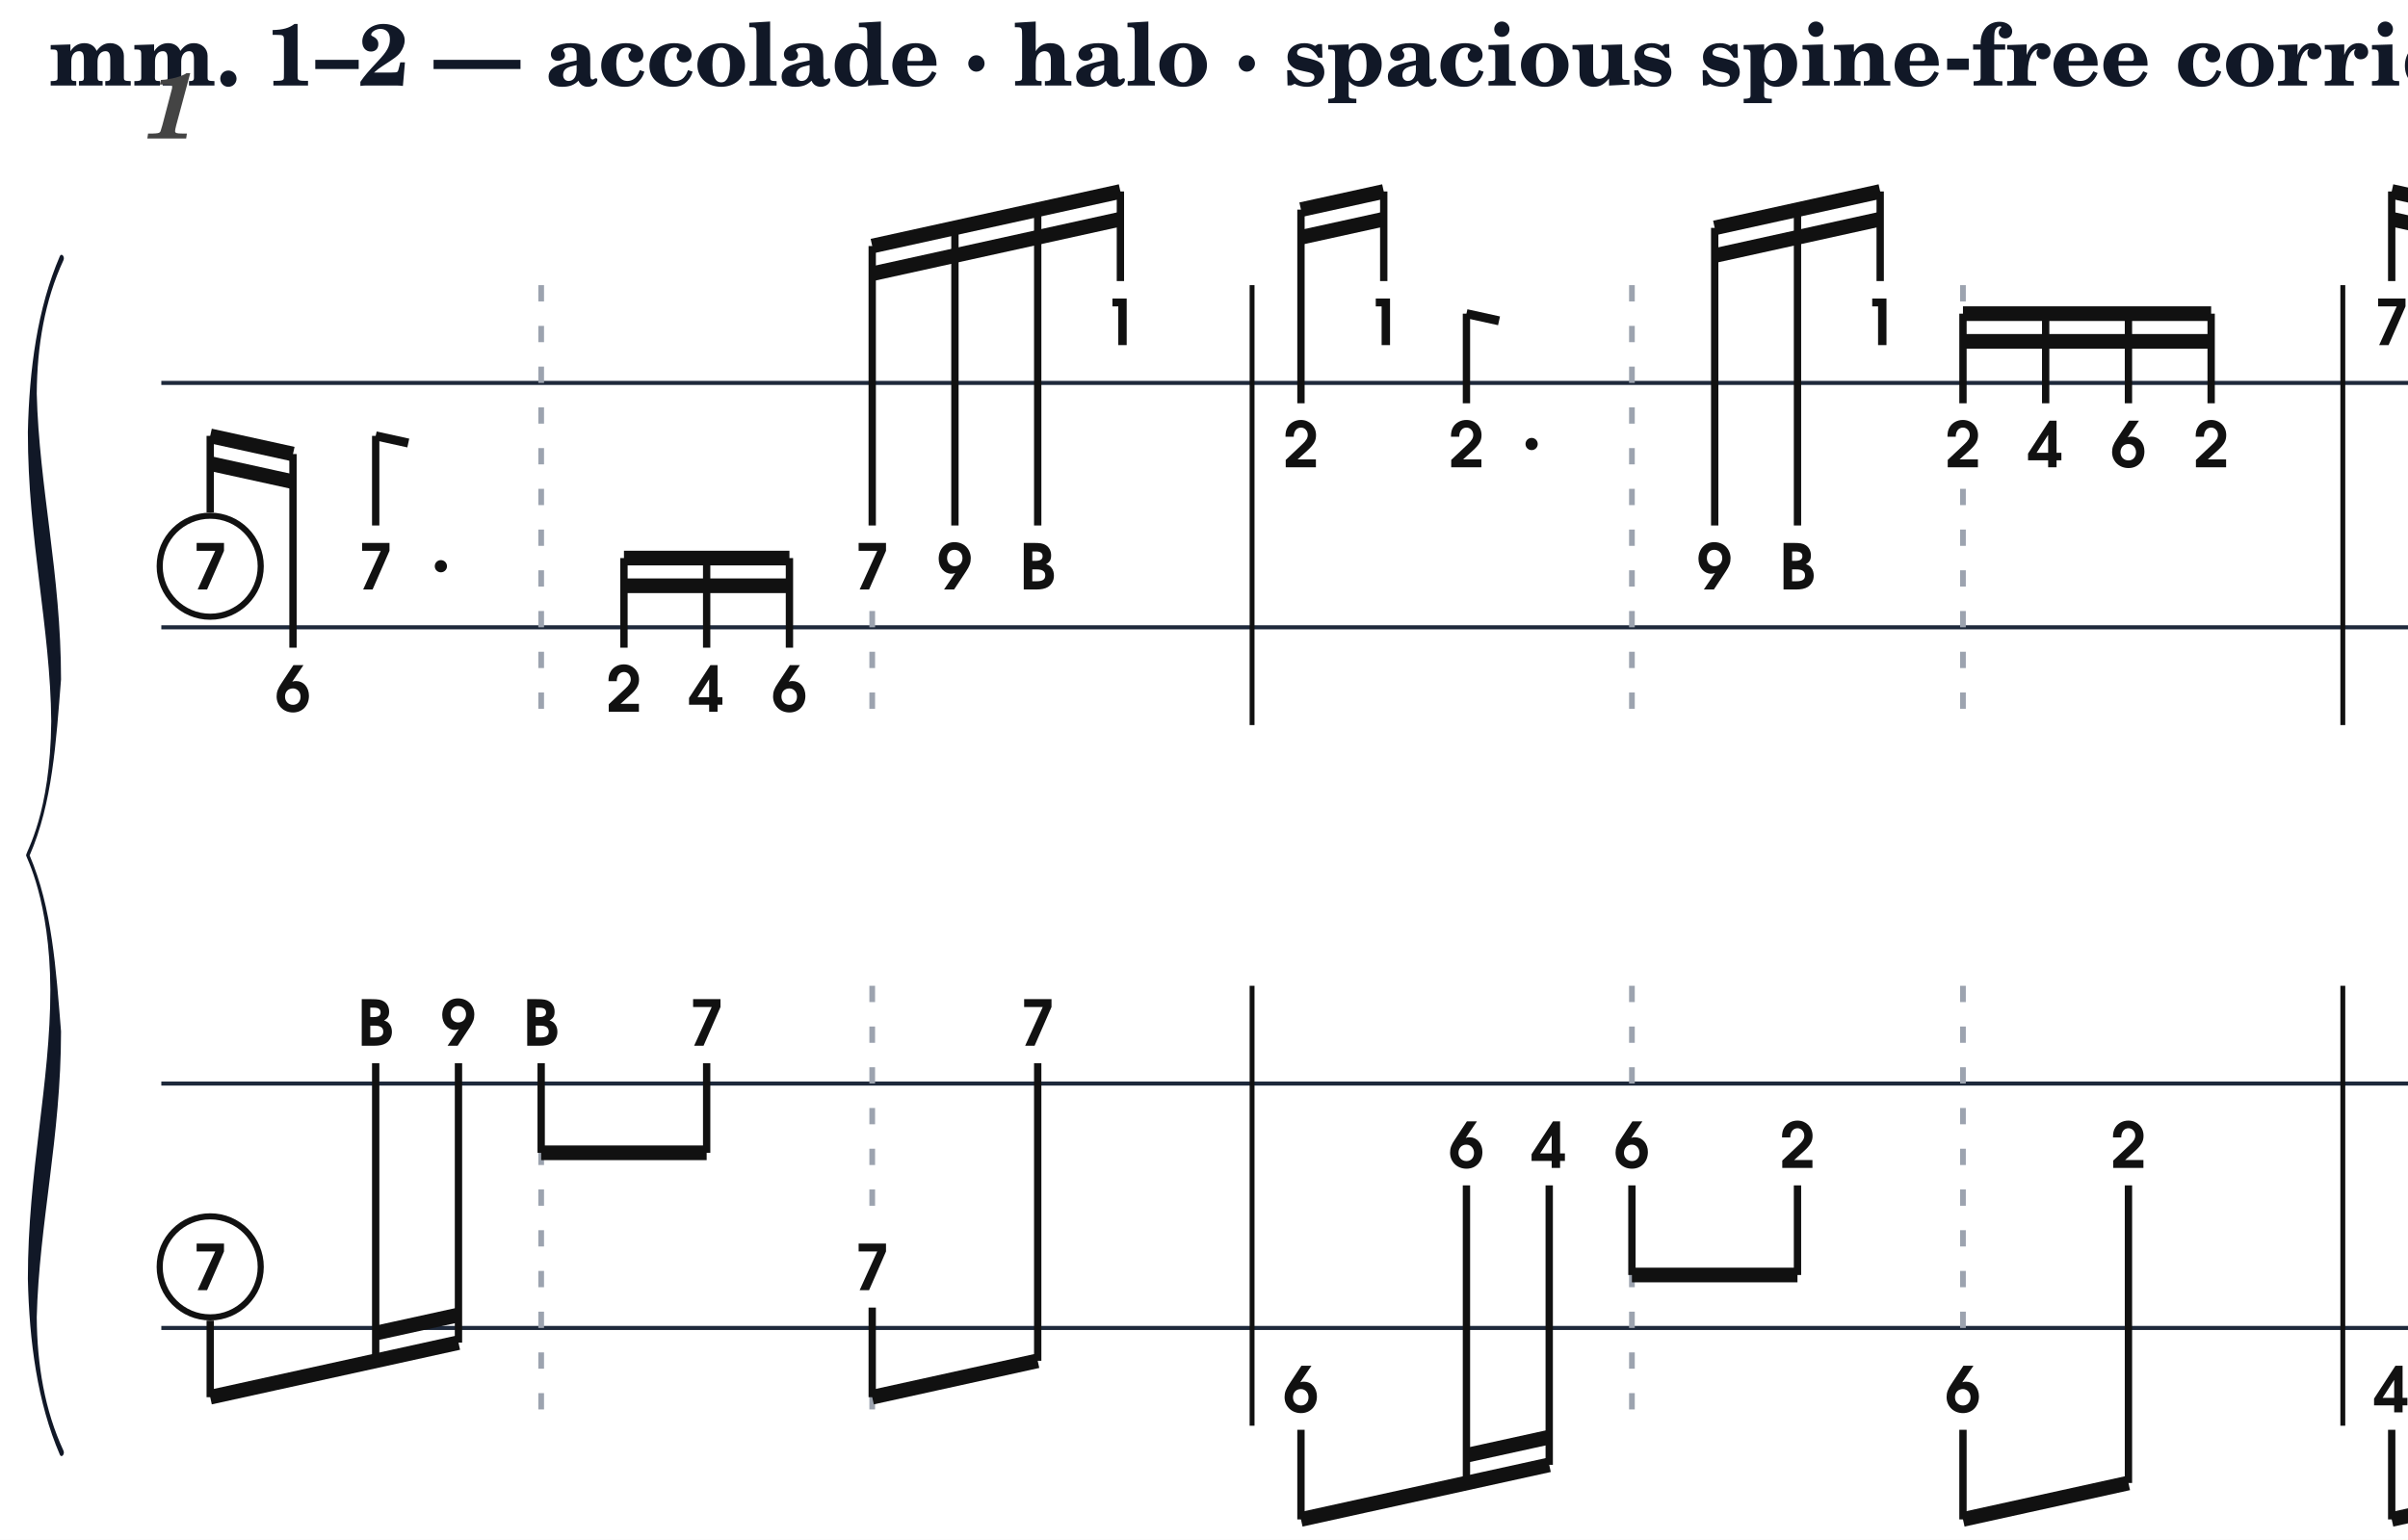
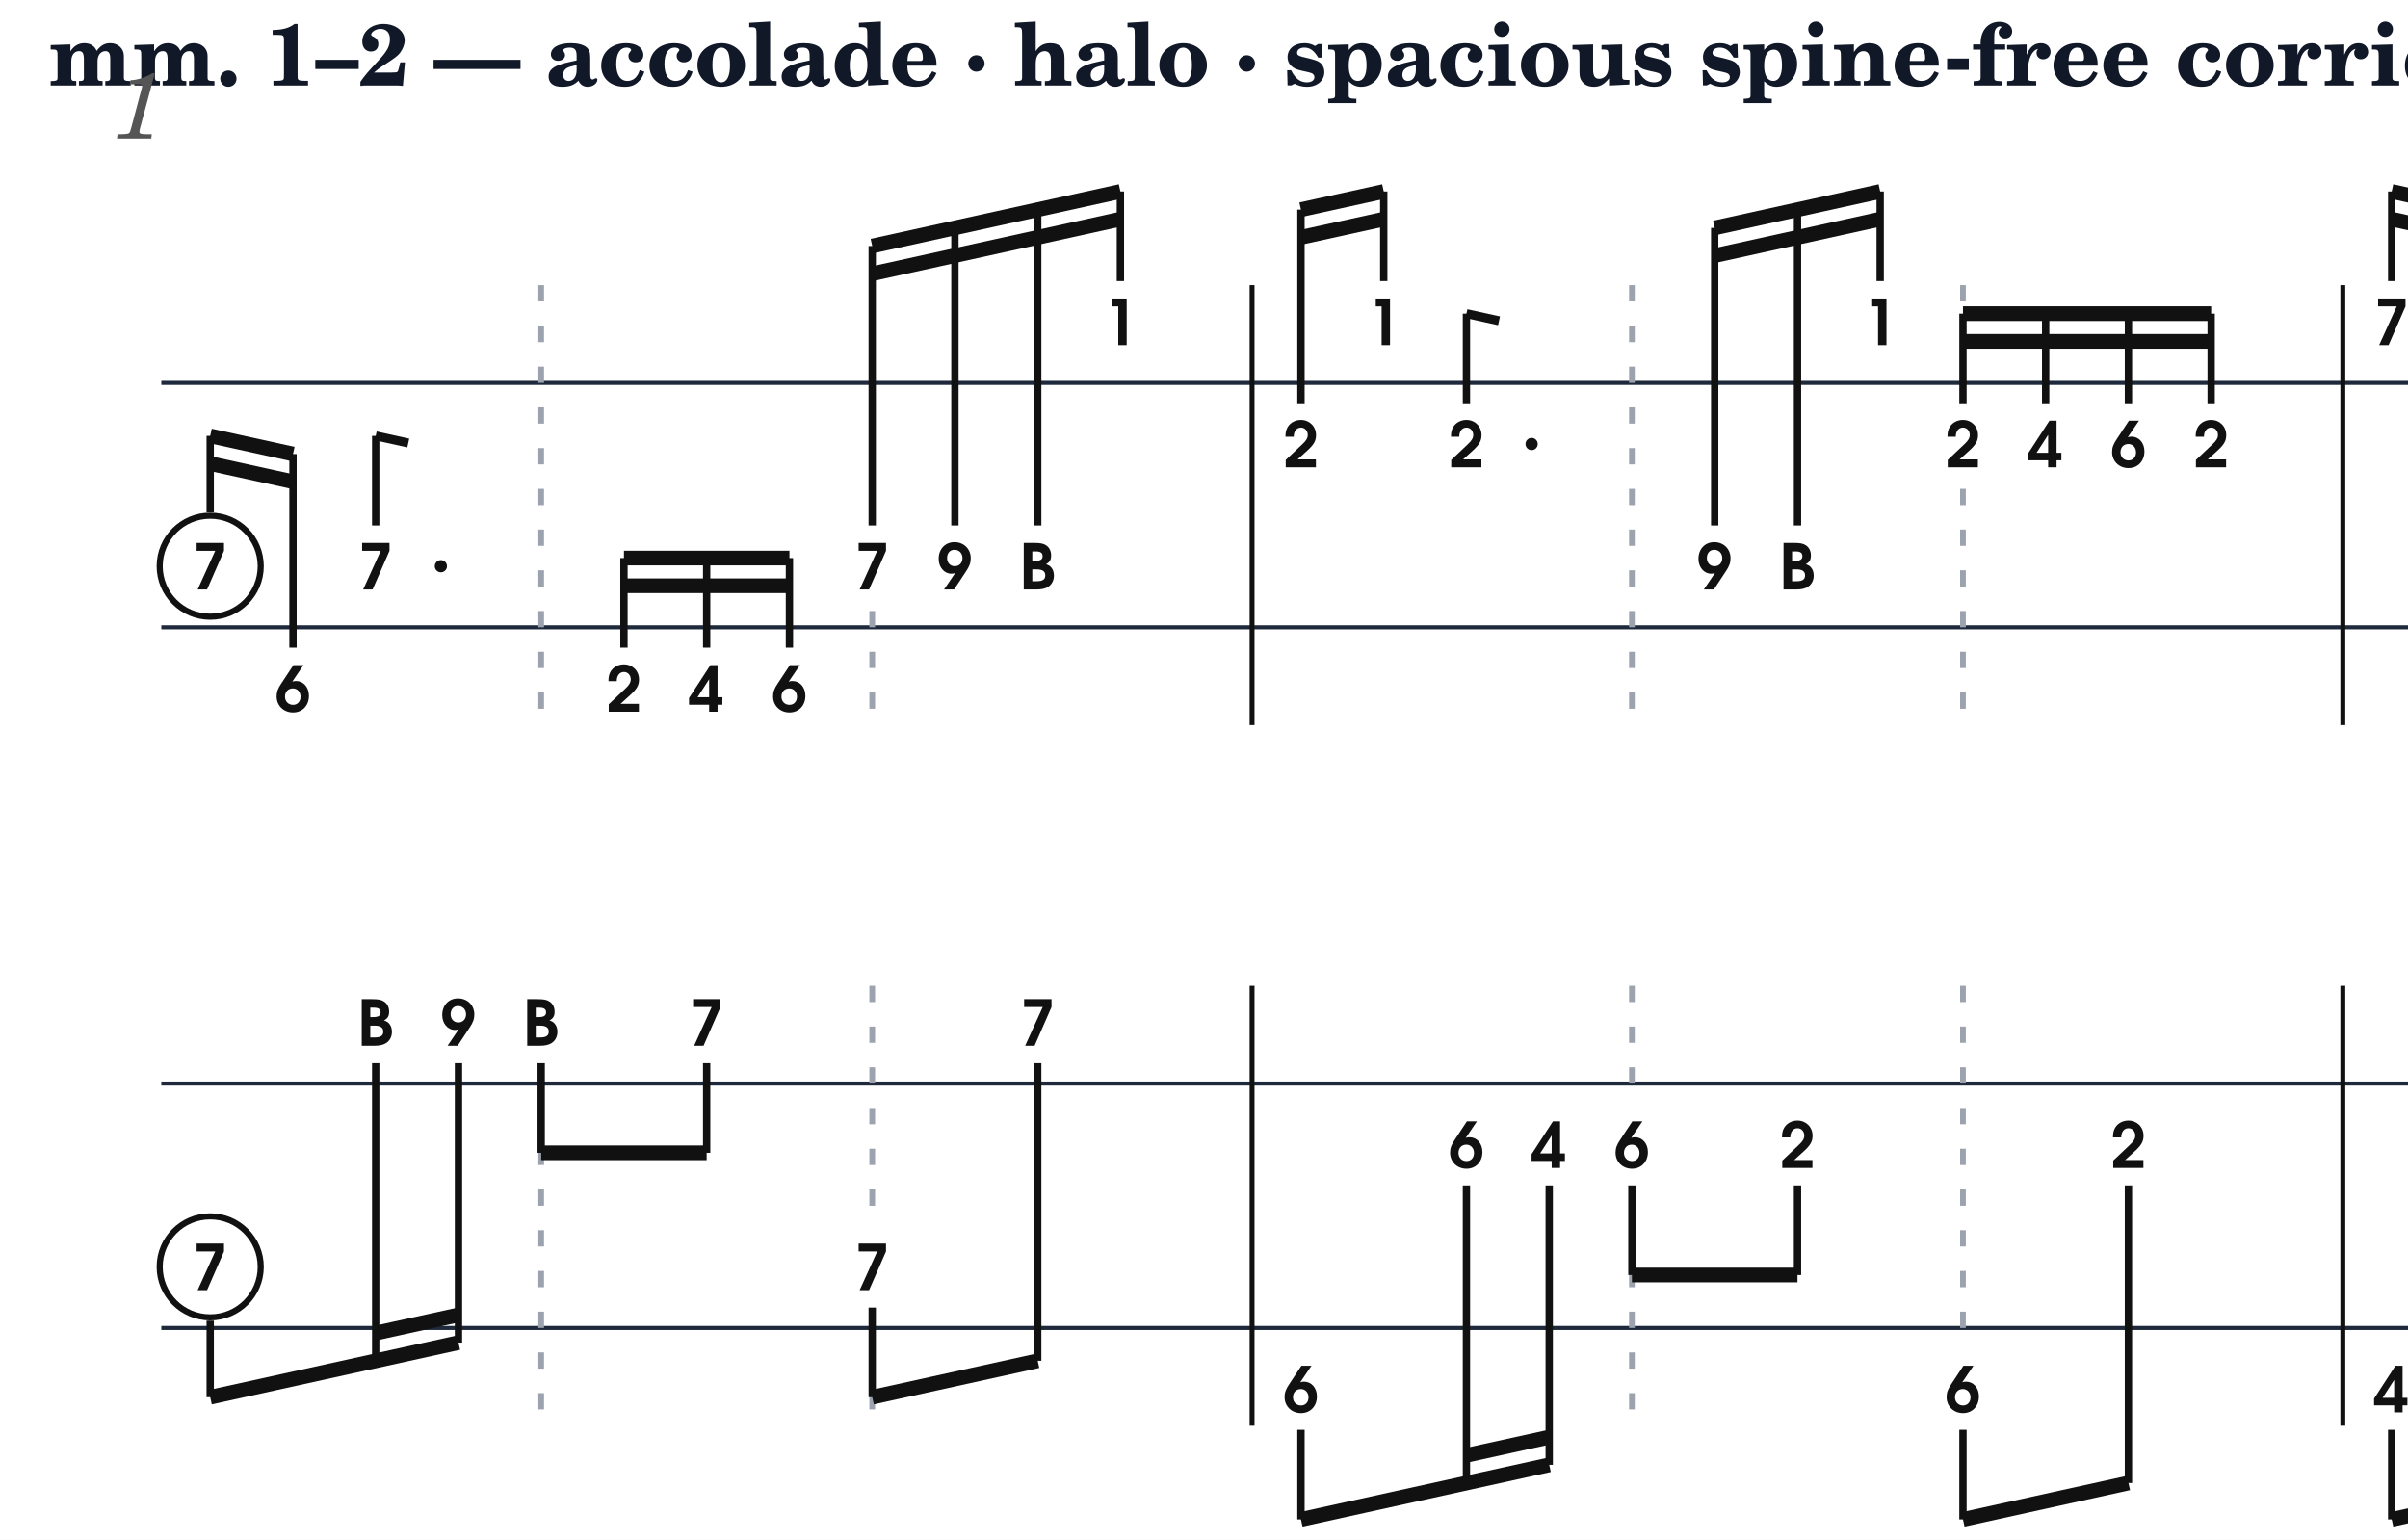
<svg xmlns="http://www.w3.org/2000/svg" viewBox="16.00 59.00 295.54 189.00" width="295.54pt" height="189.00pt" style="background:#FFFFFF;">
  <defs>
    <style>
      .janko-title { font-family: "Century Schoolbook", "Baskerville", "Liberation Serif", "DejaVu Serif", "Times New Roman", Georgia, serif; font-weight: 600; font-size: 11pt; letter-spacing: 0.3px; fill: #111111; }
      .janko-subtitle { font-family: "Century Schoolbook", "Baskerville", "Liberation Serif", "DejaVu Serif", "Times New Roman", Georgia, serif; font-style: italic; font-size: 8.5pt; fill: #333333; }
      .janko-meta { font-family: "Century Schoolbook", "Baskerville", "Liberation Serif", "DejaVu Serif", "Times New Roman", Georgia, serif; font-style: italic; font-size: 8pt; fill: #222222; }
-       .janko-measure-num { font-family: "Century Schoolbook", "Baskerville", "Liberation Serif", "DejaVu Serif", "Times New Roman", Georgia, serif; font-style: italic; font-size: 8.5pt; fill: #444444; font-weight: bold; }
+       .janko-running-head { font-family: "Century Schoolbook", "Baskerville", "Liberation Serif", "DejaVu Serif", "Times New Roman", Georgia, serif; font-style: italic; font-size: 7pt; fill: #555555; }
+       .janko-page-num { font-family: "Century Schoolbook", "Baskerville", "Liberation Serif", "DejaVu Serif", "Times New Roman", Georgia, serif; font-style: italic; font-size: 8pt; fill: #666666; font-weight: 400; }
+       .janko-measure-num { font-family: "Century Schoolbook", "Baskerville", "Liberation Serif", "DejaVu Serif", "Times New Roman", Georgia, serif; font-style: italic; font-size: 8.5pt; fill: #555555; font-weight: normal; }
      .janko-octave-label { font-family: "DejaVu Sans Mono", monospace; font-size: 7.5pt; font-weight: bold; fill: #6B7280; }
      .janko-hand-label { font-family: "Century Schoolbook", "Baskerville", "Liberation Serif", "DejaVu Serif", "Times New Roman", Georgia, serif; font-style: italic; font-size: 8pt; fill: #555555; }
      .janko-ts-num { font-family: "Century Schoolbook", "Baskerville", "Liberation Serif", "DejaVu Serif", "Times New Roman", Georgia, serif; font-weight: bold; font-size: 14pt; fill: #111111; text-anchor: middle; }
      .janko-caption { font-family: "Century Schoolbook", "Baskerville", "Liberation Serif", "DejaVu Serif", "Times New Roman", Georgia, serif; font-weight: 600; font-size: 8pt; fill: #111827; }
      .janko-caption-sub { font-family: "Century Schoolbook", "Baskerville", "Liberation Serif", "DejaVu Serif", "Times New Roman", Georgia, serif; font-style: italic; font-size: 7.5pt; fill: #4B5563; }
      .janko-digit { font-family: "URW Gothic", "Century Gothic", "ITC Avant Garde Gothic", "Avant Garde", sans-serif; text-anchor: middle; font-weight: bold; }
    </style>
  </defs>
  <rect x="16.00" y="59.00" width="295.54" height="189.00" fill="#FFFFFF" />
  <text x="22.00" y="69.50" class="janko-caption" font-size="7.00pt">mm. 1–2 — accolade · halo · spacious spine-free corridor</text>
  <g class="janko-crop-body">
    <g id="system-1">
-       <text class="janko-measure-num" x="33.80" y="76.00">1</text>
-       <path class="janko-accolade" d="M 22.18 180.47 C 22.12 169.45, 19.20 164.21, 19.20 164.00 C 19.20 163.47, 22.18 158.97, 22.29 147.53 C 22.18 135.98, 19.42 125.18, 19.42 112.03 C 19.59 104.33, 20.59 96.84, 23.35 90.43 C 23.56 90.00, 24.00 90.53, 23.78 90.96 C 21.50 95.88, 20.55 101.44, 20.51 107.32 C 20.80 118.77, 23.49 129.46, 23.49 142.40 C 22.88 150.10, 22.44 157.58, 19.64 164.00 C 22.39 170.42, 22.87 177.90, 23.49 185.60 C 23.49 198.54, 20.80 209.23, 20.51 220.68 C 20.55 226.56, 21.50 232.12, 23.78 237.04 C 24.00 237.47, 23.56 238.00, 23.35 237.57 C 20.59 231.16, 19.59 223.67, 19.42 215.97 C 19.42 202.82, 22.18 192.02, 22.18 180.47 Z" fill="#111827" />
+       <text class="janko-measure-num" x="29.80" y="76.00">1</text>
      <g class="janko-staff-lines">
        <line x1="35.80" y1="106.00" x2="571.28" y2="106.00" stroke="#1E293B" stroke-width="0.50" />
        <line x1="35.80" y1="222.00" x2="571.28" y2="222.00" stroke="#1E293B" stroke-width="0.50" />
        <line x1="35.80" y1="136.00" x2="571.28" y2="136.00" stroke="#1E293B" stroke-width="0.50" />
        <line x1="35.80" y1="192.00" x2="571.28" y2="192.00" stroke="#1E293B" stroke-width="0.50" />
      </g>
      <g class="janko-beat-grid">
        <line class="janko-beat-line" x1="82.42" y1="94.00" x2="82.42" y2="148.00" stroke="#9CA3AF" stroke-width="0.70" stroke-dasharray="2,3" />
        <line class="janko-beat-line" x1="82.42" y1="180.00" x2="82.42" y2="234.00" stroke="#9CA3AF" stroke-width="0.70" stroke-dasharray="2,3" />
        <line class="janko-beat-line" x1="123.05" y1="94.00" x2="123.05" y2="148.00" stroke="#9CA3AF" stroke-width="0.70" stroke-dasharray="2,3" />
        <line class="janko-beat-line" x1="123.05" y1="180.00" x2="123.05" y2="234.00" stroke="#9CA3AF" stroke-width="0.70" stroke-dasharray="2,3" />
        <line class="janko-beat-line" x1="216.29" y1="94.00" x2="216.29" y2="148.00" stroke="#9CA3AF" stroke-width="0.70" stroke-dasharray="2,3" />
        <line class="janko-beat-line" x1="216.29" y1="180.00" x2="216.29" y2="234.00" stroke="#9CA3AF" stroke-width="0.70" stroke-dasharray="2,3" />
        <line class="janko-beat-line" x1="256.92" y1="94.00" x2="256.92" y2="148.00" stroke="#9CA3AF" stroke-width="0.70" stroke-dasharray="2,3" />
        <line class="janko-beat-line" x1="256.92" y1="180.00" x2="256.92" y2="234.00" stroke="#9CA3AF" stroke-width="0.70" stroke-dasharray="2,3" />
        <line class="janko-beat-line" x1="350.16" y1="94.00" x2="350.16" y2="148.00" stroke="#9CA3AF" stroke-width="0.70" stroke-dasharray="2,3" />
        <line class="janko-beat-line" x1="350.16" y1="180.00" x2="350.16" y2="234.00" stroke="#9CA3AF" stroke-width="0.70" stroke-dasharray="2,3" />
        <line class="janko-beat-line" x1="390.79" y1="94.00" x2="390.79" y2="148.00" stroke="#9CA3AF" stroke-width="0.70" stroke-dasharray="2,3" />
        <line class="janko-beat-line" x1="390.79" y1="180.00" x2="390.79" y2="234.00" stroke="#9CA3AF" stroke-width="0.70" stroke-dasharray="2,3" />
        <line class="janko-beat-line" x1="484.03" y1="94.00" x2="484.03" y2="148.00" stroke="#9CA3AF" stroke-width="0.70" stroke-dasharray="2,3" />
        <line class="janko-beat-line" x1="484.03" y1="180.00" x2="484.03" y2="234.00" stroke="#9CA3AF" stroke-width="0.70" stroke-dasharray="2,3" />
        <line class="janko-beat-line" x1="524.66" y1="94.00" x2="524.66" y2="148.00" stroke="#9CA3AF" stroke-width="0.70" stroke-dasharray="2,3" />
        <line class="janko-beat-line" x1="524.66" y1="180.00" x2="524.66" y2="234.00" stroke="#9CA3AF" stroke-width="0.70" stroke-dasharray="2,3" />
      </g>
      <g class="janko-barlines">
        <line class="janko-barline" x1="169.67" y1="94.00" x2="169.67" y2="148.00" stroke="#111111" stroke-width="0.60" />
        <line class="janko-barline" x1="169.67" y1="180.00" x2="169.67" y2="234.00" stroke="#111111" stroke-width="0.60" />
        <line class="janko-barline" x1="303.54" y1="94.00" x2="303.54" y2="148.00" stroke="#111111" stroke-width="0.60" />
        <line class="janko-barline" x1="303.54" y1="180.00" x2="303.54" y2="234.00" stroke="#111111" stroke-width="0.60" />
        <line class="janko-barline" x1="437.41" y1="94.00" x2="437.41" y2="148.00" stroke="#111111" stroke-width="0.60" />
        <line class="janko-barline" x1="437.41" y1="180.00" x2="437.41" y2="234.00" stroke="#111111" stroke-width="0.60" />
      </g>
      <g class="janko-notes">
        <g class="janko-beam-group">
          <line class="janko-stem" x1="41.80" y1="221.10" x2="41.80" y2="230.50" stroke="#111111" stroke-width="0.90" />
          <line class="janko-stem" x1="62.11" y1="189.50" x2="62.11" y2="226.03" stroke="#111111" stroke-width="0.90" />
          <line class="janko-stem" x1="72.27" y1="189.50" x2="72.27" y2="223.80" stroke="#111111" stroke-width="0.90" />
          <line class="janko-beam" x1="41.80" y1="230.50" x2="72.27" y2="223.80" stroke="#111111" stroke-width="1.80" stroke-linecap="butt" />
          <line class="janko-beam-secondary" x1="62.11" y1="222.63" x2="72.27" y2="220.40" stroke="#111111" stroke-width="1.80" stroke-linecap="butt" />
        </g>
        <g class="janko-beam-group">
          <line class="janko-stem" x1="41.80" y1="121.90" x2="41.80" y2="112.50" stroke="#111111" stroke-width="0.90" />
          <line class="janko-stem" x1="51.96" y1="138.50" x2="51.96" y2="114.73" stroke="#111111" stroke-width="0.90" />
          <line class="janko-beam" x1="41.80" y1="112.50" x2="51.96" y2="114.73" stroke="#111111" stroke-width="1.80" stroke-linecap="butt" />
          <line class="janko-beam-secondary" x1="41.80" y1="115.90" x2="51.96" y2="118.13" stroke="#111111" stroke-width="1.80" stroke-linecap="butt" />
        </g>
        <g class="janko-beam-group">
          <line class="janko-stem" x1="82.42" y1="189.50" x2="82.42" y2="200.50" stroke="#111111" stroke-width="0.90" />
          <line class="janko-stem" x1="102.73" y1="189.50" x2="102.73" y2="200.50" stroke="#111111" stroke-width="0.90" />
          <line class="janko-beam" x1="82.42" y1="200.50" x2="102.73" y2="200.50" stroke="#111111" stroke-width="1.80" stroke-linecap="butt" />
        </g>
        <g class="janko-beam-group">
          <line class="janko-stem" x1="92.58" y1="138.50" x2="92.58" y2="127.50" stroke="#111111" stroke-width="0.90" />
          <line class="janko-stem" x1="102.73" y1="138.50" x2="102.73" y2="127.50" stroke="#111111" stroke-width="0.90" />
          <line class="janko-stem" x1="112.89" y1="138.50" x2="112.89" y2="127.50" stroke="#111111" stroke-width="0.90" />
          <line class="janko-beam" x1="92.58" y1="127.50" x2="112.89" y2="127.50" stroke="#111111" stroke-width="1.80" stroke-linecap="butt" />
          <line class="janko-beam-secondary" x1="92.58" y1="130.90" x2="112.89" y2="130.90" stroke="#111111" stroke-width="1.80" stroke-linecap="butt" />
        </g>
        <g class="janko-beam-group">
          <line class="janko-stem" x1="123.05" y1="219.50" x2="123.05" y2="230.50" stroke="#111111" stroke-width="0.90" />
          <line class="janko-stem" x1="143.36" y1="189.50" x2="143.36" y2="226.03" stroke="#111111" stroke-width="0.90" />
          <line class="janko-beam" x1="123.05" y1="230.50" x2="143.36" y2="226.03" stroke="#111111" stroke-width="1.80" stroke-linecap="butt" />
        </g>
        <g class="janko-beam-group">
          <line class="janko-stem" x1="123.05" y1="123.50" x2="123.05" y2="89.20" stroke="#111111" stroke-width="0.90" />
          <line class="janko-stem" x1="133.20" y1="123.50" x2="133.20" y2="86.97" stroke="#111111" stroke-width="0.90" />
          <line class="janko-stem" x1="143.36" y1="123.50" x2="143.36" y2="84.73" stroke="#111111" stroke-width="0.90" />
          <line class="janko-stem" x1="153.51" y1="93.50" x2="153.51" y2="82.50" stroke="#111111" stroke-width="0.90" />
          <line class="janko-beam" x1="123.05" y1="89.20" x2="153.51" y2="82.50" stroke="#111111" stroke-width="1.80" stroke-linecap="butt" />
          <line class="janko-beam-secondary" x1="123.05" y1="92.60" x2="153.51" y2="85.90" stroke="#111111" stroke-width="1.80" stroke-linecap="butt" />
        </g>
        <g class="janko-beam-group">
          <line class="janko-stem" x1="175.67" y1="108.50" x2="175.67" y2="84.73" stroke="#111111" stroke-width="0.90" />
          <line class="janko-stem" x1="185.83" y1="93.50" x2="185.83" y2="82.50" stroke="#111111" stroke-width="0.90" />
          <line class="janko-beam" x1="175.67" y1="84.73" x2="185.83" y2="82.50" stroke="#111111" stroke-width="1.80" stroke-linecap="butt" />
          <line class="janko-beam-secondary" x1="175.67" y1="88.13" x2="185.83" y2="85.90" stroke="#111111" stroke-width="1.80" stroke-linecap="butt" />
        </g>
        <g class="janko-beam-group">
          <line class="janko-stem" x1="175.67" y1="234.50" x2="175.67" y2="245.50" stroke="#111111" stroke-width="0.90" />
          <line class="janko-stem" x1="195.98" y1="204.50" x2="195.98" y2="241.03" stroke="#111111" stroke-width="0.90" />
          <line class="janko-stem" x1="206.14" y1="204.50" x2="206.14" y2="238.80" stroke="#111111" stroke-width="0.90" />
          <line class="janko-beam" x1="175.67" y1="245.50" x2="206.14" y2="238.80" stroke="#111111" stroke-width="1.80" stroke-linecap="butt" />
          <line class="janko-beam-secondary" x1="195.98" y1="237.63" x2="206.14" y2="235.40" stroke="#111111" stroke-width="1.80" stroke-linecap="butt" />
        </g>
        <g class="janko-beam-group">
          <line class="janko-stem" x1="216.29" y1="204.50" x2="216.29" y2="215.50" stroke="#111111" stroke-width="0.90" />
          <line class="janko-stem" x1="236.61" y1="204.50" x2="236.61" y2="215.50" stroke="#111111" stroke-width="0.90" />
          <line class="janko-beam" x1="216.29" y1="215.50" x2="236.61" y2="215.50" stroke="#111111" stroke-width="1.80" stroke-linecap="butt" />
        </g>
        <g class="janko-beam-group">
          <line class="janko-stem" x1="226.45" y1="123.50" x2="226.45" y2="86.97" stroke="#111111" stroke-width="0.90" />
          <line class="janko-stem" x1="236.61" y1="123.50" x2="236.61" y2="84.73" stroke="#111111" stroke-width="0.90" />
          <line class="janko-stem" x1="246.76" y1="93.50" x2="246.76" y2="82.50" stroke="#111111" stroke-width="0.90" />
          <line class="janko-beam" x1="226.45" y1="86.97" x2="246.76" y2="82.50" stroke="#111111" stroke-width="1.80" stroke-linecap="butt" />
          <line class="janko-beam-secondary" x1="226.45" y1="90.37" x2="246.76" y2="85.90" stroke="#111111" stroke-width="1.80" stroke-linecap="butt" />
        </g>
        <g class="janko-beam-group">
          <line class="janko-stem" x1="256.92" y1="108.50" x2="256.92" y2="97.50" stroke="#111111" stroke-width="0.90" />
          <line class="janko-stem" x1="267.07" y1="108.50" x2="267.07" y2="97.50" stroke="#111111" stroke-width="0.90" />
          <line class="janko-stem" x1="277.23" y1="108.50" x2="277.23" y2="97.50" stroke="#111111" stroke-width="0.90" />
          <line class="janko-stem" x1="287.38" y1="108.50" x2="287.38" y2="97.50" stroke="#111111" stroke-width="0.90" />
          <line class="janko-beam" x1="256.92" y1="97.50" x2="287.38" y2="97.50" stroke="#111111" stroke-width="1.80" stroke-linecap="butt" />
          <line class="janko-beam-secondary" x1="256.92" y1="100.90" x2="287.38" y2="100.90" stroke="#111111" stroke-width="1.80" stroke-linecap="butt" />
        </g>
        <g class="janko-beam-group">
          <line class="janko-stem" x1="256.92" y1="234.50" x2="256.92" y2="245.50" stroke="#111111" stroke-width="0.90" />
          <line class="janko-stem" x1="277.23" y1="204.50" x2="277.23" y2="241.03" stroke="#111111" stroke-width="0.90" />
          <line class="janko-beam" x1="256.92" y1="245.50" x2="277.23" y2="241.03" stroke="#111111" stroke-width="1.80" stroke-linecap="butt" />
        </g>
        <g class="janko-beam-group">
          <line class="janko-stem" x1="309.54" y1="234.50" x2="309.54" y2="245.50" stroke="#111111" stroke-width="0.90" />
          <line class="janko-stem" x1="329.85" y1="204.50" x2="329.85" y2="241.03" stroke="#111111" stroke-width="0.90" />
          <line class="janko-stem" x1="340.01" y1="204.50" x2="340.01" y2="238.80" stroke="#111111" stroke-width="0.90" />
          <line class="janko-beam" x1="309.54" y1="245.50" x2="340.01" y2="238.80" stroke="#111111" stroke-width="1.80" stroke-linecap="butt" />
          <line class="janko-beam-secondary" x1="329.85" y1="237.63" x2="340.01" y2="235.40" stroke="#111111" stroke-width="1.80" stroke-linecap="butt" />
        </g>
        <g class="janko-beam-group">
          <line class="janko-stem" x1="309.54" y1="93.50" x2="309.54" y2="82.50" stroke="#111111" stroke-width="0.90" />
          <line class="janko-stem" x1="319.70" y1="108.50" x2="319.70" y2="84.73" stroke="#111111" stroke-width="0.90" />
          <line class="janko-beam" x1="309.54" y1="82.50" x2="319.70" y2="84.73" stroke="#111111" stroke-width="1.80" stroke-linecap="butt" />
          <line class="janko-beam-secondary" x1="309.54" y1="85.90" x2="319.70" y2="88.13" stroke="#111111" stroke-width="1.80" stroke-linecap="butt" />
        </g>
        <g class="janko-beam-group">
          <line class="janko-stem" x1="350.16" y1="204.50" x2="350.16" y2="215.50" stroke="#111111" stroke-width="0.90" />
          <line class="janko-stem" x1="370.48" y1="189.50" x2="370.48" y2="211.03" stroke="#111111" stroke-width="0.90" />
          <line class="janko-beam" x1="350.16" y1="215.50" x2="370.48" y2="211.03" stroke="#111111" stroke-width="1.80" stroke-linecap="butt" />
        </g>
        <g class="janko-beam-group">
          <line class="janko-stem" x1="360.32" y1="108.50" x2="360.32" y2="97.50" stroke="#111111" stroke-width="0.90" />
          <line class="janko-stem" x1="370.48" y1="108.50" x2="370.48" y2="97.50" stroke="#111111" stroke-width="0.90" />
          <line class="janko-stem" x1="380.63" y1="108.50" x2="380.63" y2="97.50" stroke="#111111" stroke-width="0.90" />
          <line class="janko-beam" x1="360.32" y1="97.50" x2="380.63" y2="97.50" stroke="#111111" stroke-width="1.80" stroke-linecap="butt" />
          <line class="janko-beam-secondary" x1="360.32" y1="100.90" x2="380.63" y2="100.90" stroke="#111111" stroke-width="1.80" stroke-linecap="butt" />
        </g>
        <g class="janko-beam-group">
          <line class="janko-stem" x1="390.79" y1="93.50" x2="390.79" y2="82.50" stroke="#111111" stroke-width="0.90" />
          <line class="janko-stem" x1="400.94" y1="108.50" x2="400.94" y2="84.73" stroke="#111111" stroke-width="0.90" />
          <line class="janko-stem" x1="416.60" y1="123.50" x2="416.60" y2="88.18" stroke="#111111" stroke-width="0.90" />
          <line class="janko-stem" x1="426.20" y1="123.50" x2="426.20" y2="90.29" stroke="#111111" stroke-width="0.90" />
          <line class="janko-beam" x1="390.79" y1="82.50" x2="426.20" y2="90.29" stroke="#111111" stroke-width="1.80" stroke-linecap="butt" />
          <line class="janko-beam-secondary" x1="390.79" y1="85.90" x2="426.20" y2="93.69" stroke="#111111" stroke-width="1.80" stroke-linecap="butt" />
        </g>
        <g class="janko-beam-group">
+           <line class="janko-stem" x1="390.79" y1="219.50" x2="390.79" y2="230.50" stroke="#111111" stroke-width="0.90" />
+           <line class="janko-stem" x1="405.60" y1="133.50" x2="405.60" y2="227.24" stroke="#111111" stroke-width="0.90" />
+           <line class="janko-beam" x1="390.79" y1="230.50" x2="405.60" y2="227.24" stroke="#111111" stroke-width="1.80" stroke-linecap="butt" />
+         </g>
+         <g class="janko-beam-group">
          <line class="janko-stem" x1="443.41" y1="204.50" x2="443.41" y2="215.50" stroke="#111111" stroke-width="0.90" />
          <line class="janko-stem" x1="463.72" y1="204.50" x2="463.72" y2="215.50" stroke="#111111" stroke-width="0.90" />
          <line class="janko-stem" x1="473.88" y1="204.50" x2="473.88" y2="215.50" stroke="#111111" stroke-width="0.90" />
          <line class="janko-beam" x1="443.41" y1="215.50" x2="473.88" y2="215.50" stroke="#111111" stroke-width="1.80" stroke-linecap="butt" />
          <line class="janko-beam-secondary" x1="463.72" y1="212.10" x2="473.88" y2="212.10" stroke="#111111" stroke-width="1.80" stroke-linecap="butt" />
        </g>
        <g class="janko-beam-group">
          <line class="janko-stem" x1="443.41" y1="138.50" x2="443.41" y2="119.20" stroke="#111111" stroke-width="0.90" />
          <line class="janko-stem" x1="453.57" y1="138.50" x2="453.57" y2="116.97" stroke="#111111" stroke-width="0.90" />
          <line class="janko-stem" x1="463.72" y1="138.50" x2="463.72" y2="114.73" stroke="#111111" stroke-width="0.90" />
          <line class="janko-stem" x1="473.88" y1="123.50" x2="473.88" y2="112.50" stroke="#111111" stroke-width="0.90" />
          <line class="janko-beam" x1="443.41" y1="119.20" x2="473.88" y2="112.50" stroke="#111111" stroke-width="1.80" stroke-linecap="butt" />
          <line class="janko-beam-secondary" x1="443.41" y1="122.60" x2="473.88" y2="115.90" stroke="#111111" stroke-width="1.80" stroke-linecap="butt" />
        </g>
        <g class="janko-beam-group">
-           <line class="janko-stem" x1="484.03" y1="138.50" x2="484.03" y2="127.50" stroke="#111111" stroke-width="0.90" />
+           <line class="janko-stem" x1="484.03" y1="138.50" x2="484.03" y2="125.27" stroke="#111111" stroke-width="0.90" />
          <line class="janko-stem" x1="494.19" y1="138.50" x2="494.19" y2="127.50" stroke="#111111" stroke-width="0.90" />
-           <line class="janko-beam" x1="484.03" y1="127.50" x2="494.19" y2="127.50" stroke="#111111" stroke-width="1.80" stroke-linecap="butt" />
-           <line class="janko-beam-secondary" x1="484.03" y1="130.90" x2="494.19" y2="130.90" stroke="#111111" stroke-width="1.80" stroke-linecap="butt" />
+           <line class="janko-stem" x1="504.35" y1="179.50" x2="504.35" y2="129.73" stroke="#111111" stroke-width="0.90" />
+           <line class="janko-stem" x1="514.50" y1="179.50" x2="514.50" y2="131.97" stroke="#111111" stroke-width="0.90" />
+           <line class="janko-beam" x1="484.03" y1="125.27" x2="514.50" y2="131.97" stroke="#111111" stroke-width="1.80" stroke-linecap="butt" />
+           <line class="janko-beam-secondary" x1="484.03" y1="128.67" x2="514.50" y2="135.37" stroke="#111111" stroke-width="1.80" stroke-linecap="butt" />
        </g>
        <g class="janko-beam-group">
          <line class="janko-stem" x1="484.03" y1="204.50" x2="484.03" y2="215.50" stroke="#111111" stroke-width="0.90" />
          <line class="janko-stem" x1="504.35" y1="204.50" x2="504.35" y2="215.50" stroke="#111111" stroke-width="0.90" />
          <line class="janko-beam" x1="484.03" y1="215.50" x2="504.35" y2="215.50" stroke="#111111" stroke-width="1.80" stroke-linecap="butt" />
        </g>
        <g class="janko-beam-group">
          <line class="janko-stem" x1="524.66" y1="234.50" x2="524.66" y2="245.50" stroke="#111111" stroke-width="0.90" />
          <line class="janko-stem" x1="544.97" y1="204.50" x2="544.97" y2="241.03" stroke="#111111" stroke-width="0.90" />
          <line class="janko-beam" x1="524.66" y1="245.50" x2="544.97" y2="241.03" stroke="#111111" stroke-width="1.80" stroke-linecap="butt" />
        </g>
        <g class="janko-beam-group">
+           <line class="janko-stem" x1="524.66" y1="194.50" x2="524.66" y2="168.50" stroke="#111111" stroke-width="0.90" />
          <line class="janko-stem" x1="534.81" y1="179.50" x2="534.81" y2="168.50" stroke="#111111" stroke-width="0.90" />
-           <line class="janko-stem" x1="555.12" y1="194.50" x2="555.12" y2="172.97" stroke="#111111" stroke-width="0.90" />
-           <line class="janko-beam" x1="534.81" y1="168.50" x2="555.12" y2="172.97" stroke="#111111" stroke-width="1.80" stroke-linecap="butt" />
-           <line class="janko-beam-secondary" x1="534.81" y1="171.90" x2="555.12" y2="176.37" stroke="#111111" stroke-width="1.80" stroke-linecap="butt" />
+           <line class="janko-stem" x1="555.12" y1="194.50" x2="555.12" y2="168.50" stroke="#111111" stroke-width="0.90" />
+           <line class="janko-beam" x1="524.66" y1="168.50" x2="555.12" y2="168.50" stroke="#111111" stroke-width="1.80" stroke-linecap="butt" />
+           <line class="janko-beam-secondary" x1="524.66" y1="171.90" x2="555.12" y2="171.90" stroke="#111111" stroke-width="1.80" stroke-linecap="butt" />
        </g>
        <line class="janko-stem" x1="62.11" y1="123.50" x2="62.11" y2="112.50" stroke="#111111" stroke-width="0.90" />
        <line class="janko-flag" data-stem-x="62.11" data-flag-index="1" x1="62.11" y1="112.50" x2="66.11" y2="113.38" stroke="#111111" stroke-width="1.10" stroke-linecap="butt" data-subdivision-style="kinetic-tab-beam" />
        <circle class="janko-augmentation-dot" cx="70.11" cy="128.50" r="0.75" fill="#111111" />
        <line class="janko-stem" x1="195.98" y1="108.50" x2="195.98" y2="97.50" stroke="#111111" stroke-width="0.90" />
        <line class="janko-flag" data-stem-x="195.98" data-flag-index="1" x1="195.98" y1="97.50" x2="199.98" y2="98.38" stroke="#111111" stroke-width="1.10" stroke-linecap="butt" data-subdivision-style="kinetic-tab-beam" />
        <circle class="janko-augmentation-dot" cx="203.98" cy="113.50" r="0.75" fill="#111111" />
        <line class="janko-stem" x1="329.85" y1="93.50" x2="329.85" y2="82.50" stroke="#111111" stroke-width="0.90" />
        <line class="janko-flag" data-stem-x="329.85" data-flag-index="1" x1="329.85" y1="82.50" x2="333.85" y2="83.38" stroke="#111111" stroke-width="1.10" stroke-linecap="butt" data-subdivision-style="kinetic-tab-beam" />
        <circle class="janko-augmentation-dot" cx="337.85" cy="98.50" r="0.75" fill="#111111" />
-         <line class="janko-stem" x1="390.79" y1="219.50" x2="390.79" y2="230.50" stroke="#111111" stroke-width="0.90" />
-         <line class="janko-flag" data-stem-x="390.79" data-flag-index="1" x1="390.79" y1="230.50" x2="394.79" y2="229.62" stroke="#111111" stroke-width="1.10" stroke-linecap="butt" data-subdivision-style="kinetic-tab-beam" />
-         <line class="janko-stem" x1="405.60" y1="133.50" x2="405.60" y2="144.50" stroke="#111111" stroke-width="0.90" />
-         <line class="janko-flag" data-stem-x="405.60" data-flag-index="1" x1="405.60" y1="144.50" x2="409.60" y2="143.62" stroke="#111111" stroke-width="1.10" stroke-linecap="butt" data-subdivision-style="kinetic-tab-beam" />
-         <line class="janko-stem" x1="504.35" y1="179.50" x2="504.35" y2="168.50" stroke="#111111" stroke-width="0.90" />
-         <line class="janko-flag" data-stem-x="504.35" data-flag-index="1" x1="504.35" y1="168.50" x2="508.35" y2="169.38" stroke="#111111" stroke-width="1.10" stroke-linecap="butt" data-subdivision-style="kinetic-tab-beam" />
-         <line class="janko-flag" data-stem-x="504.35" data-flag-index="2" x1="504.35" y1="171.90" x2="508.35" y2="172.78" stroke="#111111" stroke-width="1.10" stroke-linecap="butt" data-subdivision-style="kinetic-tab-beam" />
-         <line class="janko-stem" x1="514.50" y1="179.50" x2="514.50" y2="168.50" stroke="#111111" stroke-width="0.90" />
-         <line class="janko-flag" data-stem-x="514.50" data-flag-index="1" x1="514.50" y1="168.50" x2="518.50" y2="169.38" stroke="#111111" stroke-width="1.10" stroke-linecap="butt" data-subdivision-style="kinetic-tab-beam" />
-         <line class="janko-flag" data-stem-x="514.50" data-flag-index="2" x1="514.50" y1="171.90" x2="518.50" y2="172.78" stroke="#111111" stroke-width="1.10" stroke-linecap="butt" data-subdivision-style="kinetic-tab-beam" />
-         <line class="janko-stem" x1="524.66" y1="194.50" x2="524.66" y2="183.50" stroke="#111111" stroke-width="0.90" />
-         <line class="janko-flag" data-stem-x="524.66" data-flag-index="1" x1="524.66" y1="183.50" x2="528.66" y2="184.38" stroke="#111111" stroke-width="1.10" stroke-linecap="butt" data-subdivision-style="kinetic-tab-beam" />
-         <line class="janko-flag" data-stem-x="524.66" data-flag-index="2" x1="524.66" y1="186.90" x2="528.66" y2="187.78" stroke="#111111" stroke-width="1.10" stroke-linecap="butt" data-subdivision-style="kinetic-tab-beam" />
        <circle class="janko-halo" cx="41.80" cy="214.50" r="6.20" fill="none" stroke="#111111" stroke-width="0.75" />
        <circle class="janko-knockout" cx="41.80" cy="214.50" r="4.80" fill="#FFFFFF" />
        <text class="janko-digit" x="41.80" y="217.36" font-weight="700" font-size="5.8pt" fill="#111111">7</text>
        <circle class="janko-halo" cx="41.80" cy="128.50" r="6.20" fill="none" stroke="#111111" stroke-width="0.75" />
        <circle class="janko-knockout" cx="41.80" cy="128.50" r="4.80" fill="#FFFFFF" />
        <text class="janko-digit" x="41.80" y="131.36" font-weight="700" font-size="5.8pt" fill="#111111">7</text>
        <circle class="janko-knockout" cx="51.96" cy="143.50" r="4.80" fill="#FFFFFF" />
        <text class="janko-digit" x="51.96" y="146.36" font-weight="800" font-size="5.8pt" fill="#111111">6</text>
        <circle class="janko-knockout" cx="62.11" cy="128.50" r="4.80" fill="#FFFFFF" />
        <text class="janko-digit" x="62.11" y="131.36" font-weight="700" font-size="5.8pt" fill="#111111">7</text>
        <circle class="janko-knockout" cx="62.11" cy="184.50" r="4.80" fill="#FFFFFF" />
        <text class="janko-digit" x="62.11" y="187.36" font-weight="700" font-size="5.8pt" fill="#111111">B</text>
        <circle class="janko-knockout" cx="72.27" cy="184.50" r="4.80" fill="#FFFFFF" />
        <text class="janko-digit" x="72.27" y="187.36" font-weight="700" font-size="5.8pt" fill="#111111">9</text>
        <circle class="janko-knockout" cx="82.42" cy="184.50" r="4.80" fill="#FFFFFF" />
        <text class="janko-digit" x="82.42" y="187.36" font-weight="700" font-size="5.8pt" fill="#111111">B</text>
        <circle class="janko-knockout" cx="92.58" cy="143.50" r="4.80" fill="#FFFFFF" />
        <text class="janko-digit" x="92.58" y="146.36" font-weight="800" font-size="5.8pt" fill="#111111">2</text>
        <circle class="janko-knockout" cx="102.73" cy="143.50" r="4.80" fill="#FFFFFF" />
        <text class="janko-digit" x="102.73" y="146.36" font-weight="800" font-size="5.8pt" fill="#111111">4</text>
        <circle class="janko-knockout" cx="102.73" cy="184.50" r="4.80" fill="#FFFFFF" />
        <text class="janko-digit" x="102.73" y="187.36" font-weight="700" font-size="5.8pt" fill="#111111">7</text>
        <circle class="janko-knockout" cx="112.89" cy="143.50" r="4.80" fill="#FFFFFF" />
        <text class="janko-digit" x="112.89" y="146.36" font-weight="800" font-size="5.8pt" fill="#111111">6</text>
        <circle class="janko-knockout" cx="123.05" cy="214.50" r="4.80" fill="#FFFFFF" />
        <text class="janko-digit" x="123.05" y="217.36" font-weight="700" font-size="5.8pt" fill="#111111">7</text>
        <circle class="janko-knockout" cx="123.05" cy="128.50" r="4.80" fill="#FFFFFF" />
        <text class="janko-digit" x="123.05" y="131.36" font-weight="700" font-size="5.8pt" fill="#111111">7</text>
        <circle class="janko-knockout" cx="133.20" cy="128.50" r="4.80" fill="#FFFFFF" />
        <text class="janko-digit" x="133.20" y="131.36" font-weight="700" font-size="5.8pt" fill="#111111">9</text>
        <circle class="janko-knockout" cx="143.36" cy="184.50" r="4.80" fill="#FFFFFF" />
        <text class="janko-digit" x="143.36" y="187.36" font-weight="700" font-size="5.8pt" fill="#111111">7</text>
        <circle class="janko-knockout" cx="143.36" cy="128.50" r="4.80" fill="#FFFFFF" />
        <text class="janko-digit" x="143.36" y="131.36" font-weight="700" font-size="5.8pt" fill="#111111">B</text>
        <circle class="janko-knockout" cx="153.51" cy="98.50" r="4.80" fill="#FFFFFF" />
        <text class="janko-digit" x="153.51" y="101.36" font-weight="700" font-size="5.8pt" fill="#111111">1</text>
        <circle class="janko-knockout" cx="175.67" cy="113.50" r="4.80" fill="#FFFFFF" />
        <text class="janko-digit" x="175.67" y="116.36" font-weight="800" font-size="5.8pt" fill="#111111">2</text>
        <circle class="janko-knockout" cx="175.67" cy="229.50" r="4.80" fill="#FFFFFF" />
        <text class="janko-digit" x="175.67" y="232.36" font-weight="800" font-size="5.8pt" fill="#111111">6</text>
        <circle class="janko-knockout" cx="185.83" cy="98.50" r="4.80" fill="#FFFFFF" />
        <text class="janko-digit" x="185.83" y="101.36" font-weight="700" font-size="5.8pt" fill="#111111">1</text>
        <circle class="janko-knockout" cx="195.98" cy="113.50" r="4.80" fill="#FFFFFF" />
        <text class="janko-digit" x="195.98" y="116.36" font-weight="800" font-size="5.8pt" fill="#111111">2</text>
        <circle class="janko-knockout" cx="195.98" cy="199.50" r="4.80" fill="#FFFFFF" />
        <text class="janko-digit" x="195.98" y="202.36" font-weight="800" font-size="5.8pt" fill="#111111">6</text>
        <circle class="janko-knockout" cx="206.14" cy="199.50" r="4.80" fill="#FFFFFF" />
        <text class="janko-digit" x="206.14" y="202.36" font-weight="800" font-size="5.8pt" fill="#111111">4</text>
        <circle class="janko-knockout" cx="216.29" cy="199.50" r="4.80" fill="#FFFFFF" />
        <text class="janko-digit" x="216.29" y="202.36" font-weight="800" font-size="5.8pt" fill="#111111">6</text>
        <circle class="janko-knockout" cx="226.45" cy="128.50" r="4.80" fill="#FFFFFF" />
        <text class="janko-digit" x="226.45" y="131.36" font-weight="700" font-size="5.8pt" fill="#111111">9</text>
        <circle class="janko-knockout" cx="236.61" cy="199.50" r="4.80" fill="#FFFFFF" />
        <text class="janko-digit" x="236.61" y="202.36" font-weight="800" font-size="5.8pt" fill="#111111">2</text>
        <circle class="janko-knockout" cx="236.61" cy="128.50" r="4.80" fill="#FFFFFF" />
        <text class="janko-digit" x="236.61" y="131.36" font-weight="700" font-size="5.8pt" fill="#111111">B</text>
        <circle class="janko-knockout" cx="246.76" cy="98.50" r="4.80" fill="#FFFFFF" />
        <text class="janko-digit" x="246.76" y="101.36" font-weight="700" font-size="5.8pt" fill="#111111">1</text>
        <circle class="janko-knockout" cx="256.92" cy="113.50" r="4.80" fill="#FFFFFF" />
        <text class="janko-digit" x="256.92" y="116.36" font-weight="800" font-size="5.8pt" fill="#111111">2</text>
        <circle class="janko-knockout" cx="256.92" cy="229.50" r="4.80" fill="#FFFFFF" />
        <text class="janko-digit" x="256.92" y="232.36" font-weight="800" font-size="5.8pt" fill="#111111">6</text>
        <circle class="janko-knockout" cx="267.07" cy="113.50" r="4.80" fill="#FFFFFF" />
        <text class="janko-digit" x="267.07" y="116.36" font-weight="800" font-size="5.8pt" fill="#111111">4</text>
        <circle class="janko-knockout" cx="277.23" cy="199.50" r="4.80" fill="#FFFFFF" />
        <text class="janko-digit" x="277.23" y="202.36" font-weight="800" font-size="5.8pt" fill="#111111">2</text>
        <circle class="janko-knockout" cx="277.23" cy="113.50" r="4.80" fill="#FFFFFF" />
        <text class="janko-digit" x="277.23" y="116.36" font-weight="800" font-size="5.8pt" fill="#111111">6</text>
        <circle class="janko-knockout" cx="287.38" cy="113.50" r="4.80" fill="#FFFFFF" />
        <text class="janko-digit" x="287.38" y="116.36" font-weight="800" font-size="5.8pt" fill="#111111">2</text>
        <circle class="janko-knockout" cx="309.54" cy="229.50" r="4.80" fill="#FFFFFF" />
        <text class="janko-digit" x="309.54" y="232.36" font-weight="800" font-size="5.8pt" fill="#111111">4</text>
        <circle class="janko-knockout" cx="309.54" cy="98.50" r="4.80" fill="#FFFFFF" />
        <text class="janko-digit" x="309.54" y="101.36" font-weight="700" font-size="5.8pt" fill="#111111">7</text>
        <circle class="janko-knockout" cx="319.70" cy="113.50" r="4.80" fill="#FFFFFF" />
        <text class="janko-digit" x="319.70" y="116.36" font-weight="800" font-size="5.8pt" fill="#111111">6</text>
        <circle class="janko-knockout" cx="329.85" cy="199.50" r="4.80" fill="#FFFFFF" />
        <text class="janko-digit" x="329.85" y="202.36" font-weight="800" font-size="5.8pt" fill="#111111">4</text>
        <circle class="janko-knockout" cx="329.85" cy="98.50" r="4.80" fill="#FFFFFF" />
        <text class="janko-digit" x="329.85" y="101.36" font-weight="700" font-size="5.8pt" fill="#111111">7</text>
        <circle class="janko-knockout" cx="340.01" cy="199.50" r="4.80" fill="#FFFFFF" />
        <text class="janko-digit" x="340.01" y="202.36" font-weight="800" font-size="5.8pt" fill="#111111">2</text>
        <circle class="janko-knockout" cx="350.16" cy="199.50" r="4.80" fill="#FFFFFF" />
        <text class="janko-digit" x="350.16" y="202.36" font-weight="800" font-size="5.8pt" fill="#111111">4</text>
        <circle class="janko-knockout" cx="360.32" cy="113.50" r="4.80" fill="#FFFFFF" />
        <text class="janko-digit" x="360.32" y="116.36" font-weight="800" font-size="5.8pt" fill="#111111">6</text>
        <circle class="janko-knockout" cx="370.48" cy="113.50" r="4.80" fill="#FFFFFF" />
        <text class="janko-digit" x="370.48" y="116.36" font-weight="800" font-size="5.8pt" fill="#111111">4</text>
        <circle class="janko-knockout" cx="370.48" cy="184.50" r="4.80" fill="#FFFFFF" />
        <text class="janko-digit" x="370.48" y="187.36" font-weight="700" font-size="5.8pt" fill="#111111">7</text>
        <circle class="janko-knockout" cx="380.63" cy="113.50" r="4.80" fill="#FFFFFF" />
        <text class="janko-digit" x="380.63" y="116.36" font-weight="800" font-size="5.8pt" fill="#111111">2</text>
        <circle class="janko-knockout" cx="390.79" cy="98.50" r="4.80" fill="#FFFFFF" />
        <text class="janko-digit" x="390.79" y="101.36" font-weight="700" font-size="5.8pt" fill="#111111">1</text>
        <circle class="janko-knockout" cx="390.79" cy="214.50" r="4.80" fill="#FFFFFF" />
        <text class="janko-digit" x="390.79" y="217.36" font-weight="700" font-size="5.8pt" fill="#111111">9</text>
        <circle class="janko-knockout" cx="400.94" cy="113.50" r="4.80" fill="#FFFFFF" />
        <text class="janko-digit" x="400.94" y="116.36" font-weight="800" font-size="5.8pt" fill="#111111">4</text>
        <circle class="janko-knockout" cx="405.60" cy="128.50" r="4.80" fill="#FFFFFF" />
        <text class="janko-digit" x="405.60" y="131.36" font-weight="700" font-size="5.8pt" fill="#111111">1</text>
        <circle class="janko-knockout" cx="416.60" cy="128.50" r="4.80" fill="#FFFFFF" />
        <text class="janko-digit" x="416.60" y="131.36" font-weight="700" font-size="5.8pt" fill="#111111">9</text>
        <circle class="janko-knockout" cx="426.20" cy="128.50" r="4.80" fill="#FFFFFF" />
        <text class="janko-digit" x="426.20" y="131.36" font-weight="700" font-size="5.8pt" fill="#111111">7</text>
        <circle class="janko-knockout" cx="443.41" cy="199.50" r="4.80" fill="#FFFFFF" />
        <text class="janko-digit" x="443.41" y="202.36" font-weight="800" font-size="5.8pt" fill="#111111">2</text>
        <circle class="janko-knockout" cx="443.41" cy="143.50" r="4.80" fill="#FFFFFF" />
        <text class="janko-digit" x="443.41" y="146.36" font-weight="800" font-size="5.8pt" fill="#111111">6</text>
        <circle class="janko-knockout" cx="453.57" cy="143.50" r="4.80" fill="#FFFFFF" />
        <text class="janko-digit" x="453.57" y="146.36" font-weight="800" font-size="5.8pt" fill="#111111">4</text>
        <circle class="janko-knockout" cx="463.72" cy="143.50" r="4.80" fill="#FFFFFF" />
        <text class="janko-digit" x="463.72" y="146.36" font-weight="800" font-size="5.8pt" fill="#111111">2</text>
        <circle class="janko-knockout" cx="463.72" cy="199.50" r="4.80" fill="#FFFFFF" />
        <text class="janko-digit" x="463.72" y="202.36" font-weight="800" font-size="5.8pt" fill="#111111">6</text>
        <circle class="janko-knockout" cx="473.88" cy="128.50" r="4.80" fill="#FFFFFF" />
        <text class="janko-digit" x="473.88" y="131.36" font-weight="700" font-size="5.8pt" fill="#111111">1</text>
        <circle class="janko-knockout" cx="473.88" cy="199.50" r="4.80" fill="#FFFFFF" />
        <text class="janko-digit" x="473.88" y="202.36" font-weight="800" font-size="5.8pt" fill="#111111">4</text>
        <circle class="janko-knockout" cx="484.03" cy="143.50" r="4.80" fill="#FFFFFF" />
        <text class="janko-digit" x="484.03" y="146.36" font-weight="800" font-size="5.8pt" fill="#111111">2</text>
        <circle class="janko-knockout" cx="484.03" cy="199.50" r="4.80" fill="#FFFFFF" />
        <text class="janko-digit" x="484.03" y="202.36" font-weight="800" font-size="5.8pt" fill="#111111">6</text>
        <circle class="janko-knockout" cx="494.19" cy="143.50" r="4.80" fill="#FFFFFF" />
        <text class="janko-digit" x="494.19" y="146.36" font-weight="800" font-size="5.8pt" fill="#111111">6</text>
        <circle class="janko-knockout" cx="504.35" cy="199.50" r="4.80" fill="#FFFFFF" />
        <text class="janko-digit" x="504.35" y="202.36" font-weight="800" font-size="5.8pt" fill="#111111">2</text>
        <circle class="janko-knockout" cx="504.35" cy="184.50" r="4.80" fill="#FFFFFF" />
        <text class="janko-digit" x="504.35" y="187.36" font-weight="700" font-size="5.8pt" fill="#111111">9</text>
        <circle class="janko-knockout" cx="514.50" cy="184.50" r="4.80" fill="#FFFFFF" />
        <text class="janko-digit" x="514.50" y="187.36" font-weight="700" font-size="5.8pt" fill="#111111">7</text>
        <circle class="janko-knockout" cx="524.66" cy="229.50" r="4.80" fill="#FFFFFF" />
        <text class="janko-digit" x="524.66" y="232.36" font-weight="800" font-size="5.8pt" fill="#111111">2</text>
        <circle class="janko-knockout" cx="524.66" cy="199.50" r="4.80" fill="#FFFFFF" />
        <text class="janko-digit" x="524.66" y="202.36" font-weight="800" font-size="5.8pt" fill="#111111">6</text>
        <circle class="janko-knockout" cx="534.81" cy="184.50" r="4.80" fill="#FFFFFF" />
        <text class="janko-digit" x="534.81" y="187.36" font-weight="700" font-size="5.8pt" fill="#111111">9</text>
        <circle class="janko-knockout" cx="544.97" cy="199.50" r="4.80" fill="#FFFFFF" />
        <text class="janko-digit" x="544.97" y="202.36" font-weight="800" font-size="5.8pt" fill="#111111">2</text>
        <circle class="janko-knockout" cx="555.12" cy="199.50" r="4.80" fill="#FFFFFF" />
        <text class="janko-digit" x="555.12" y="202.36" font-weight="800" font-size="5.8pt" fill="#111111">0</text>
      </g>
    </g>
  </g>
</svg>
